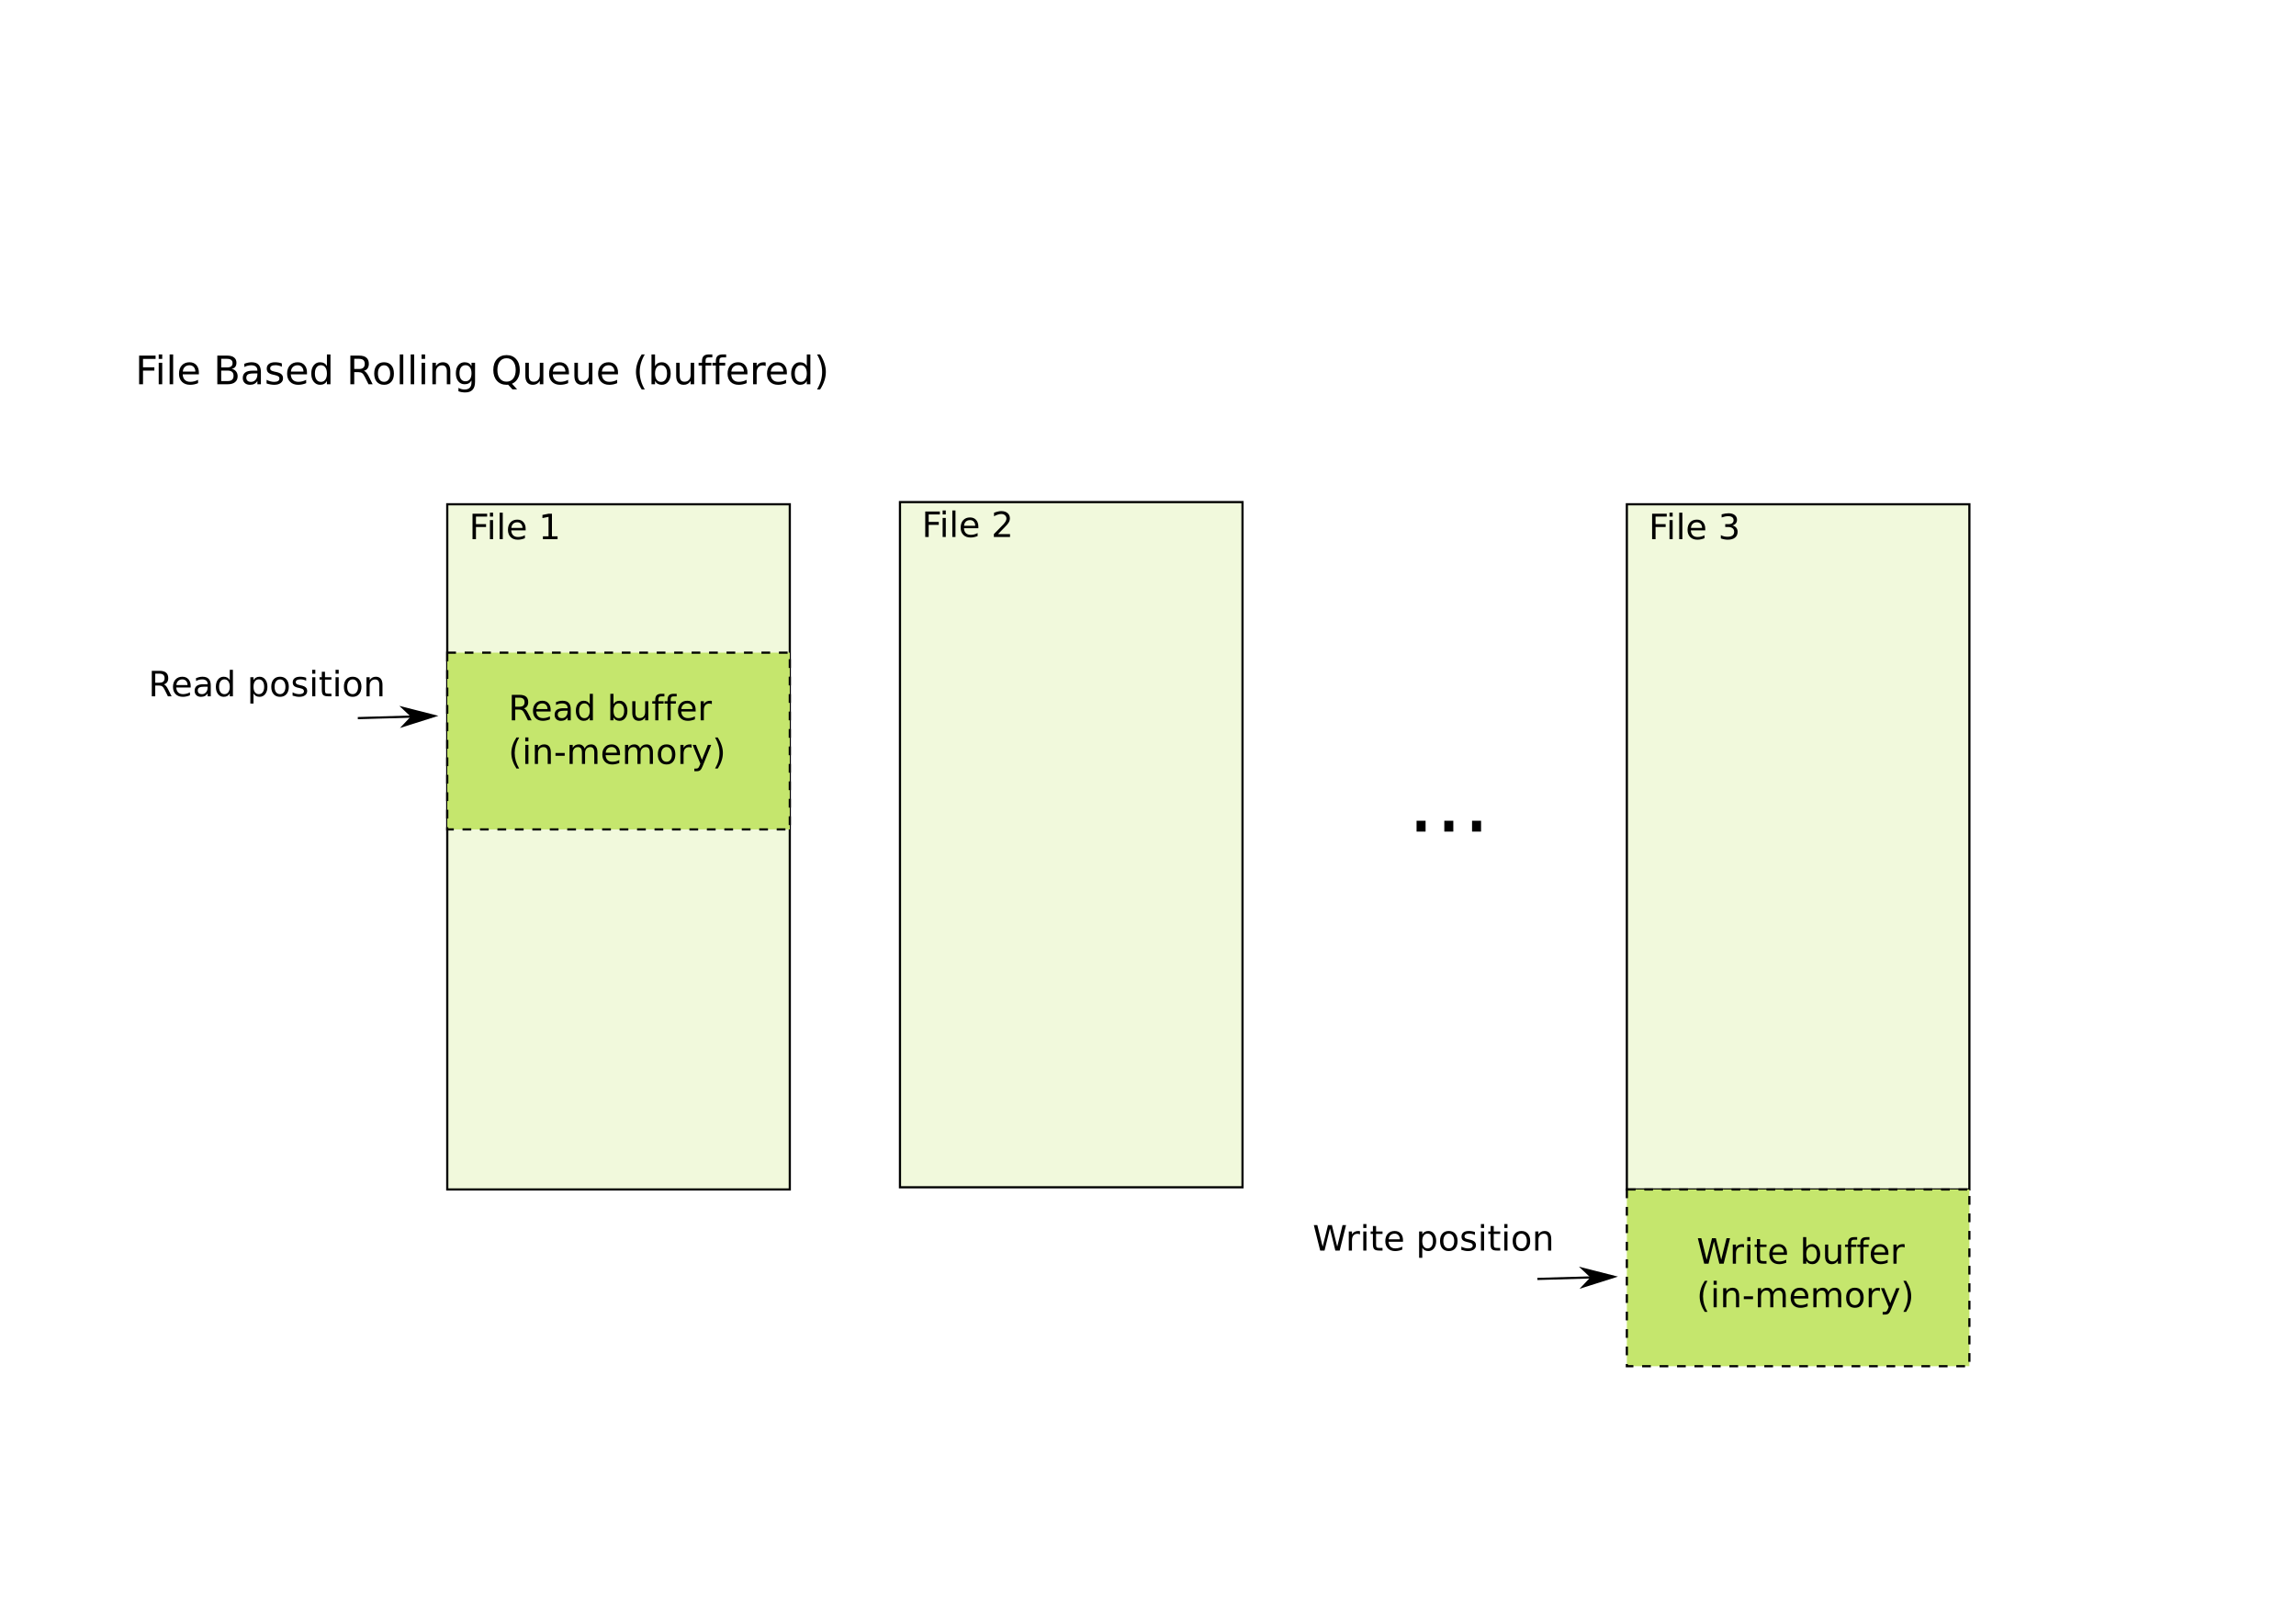
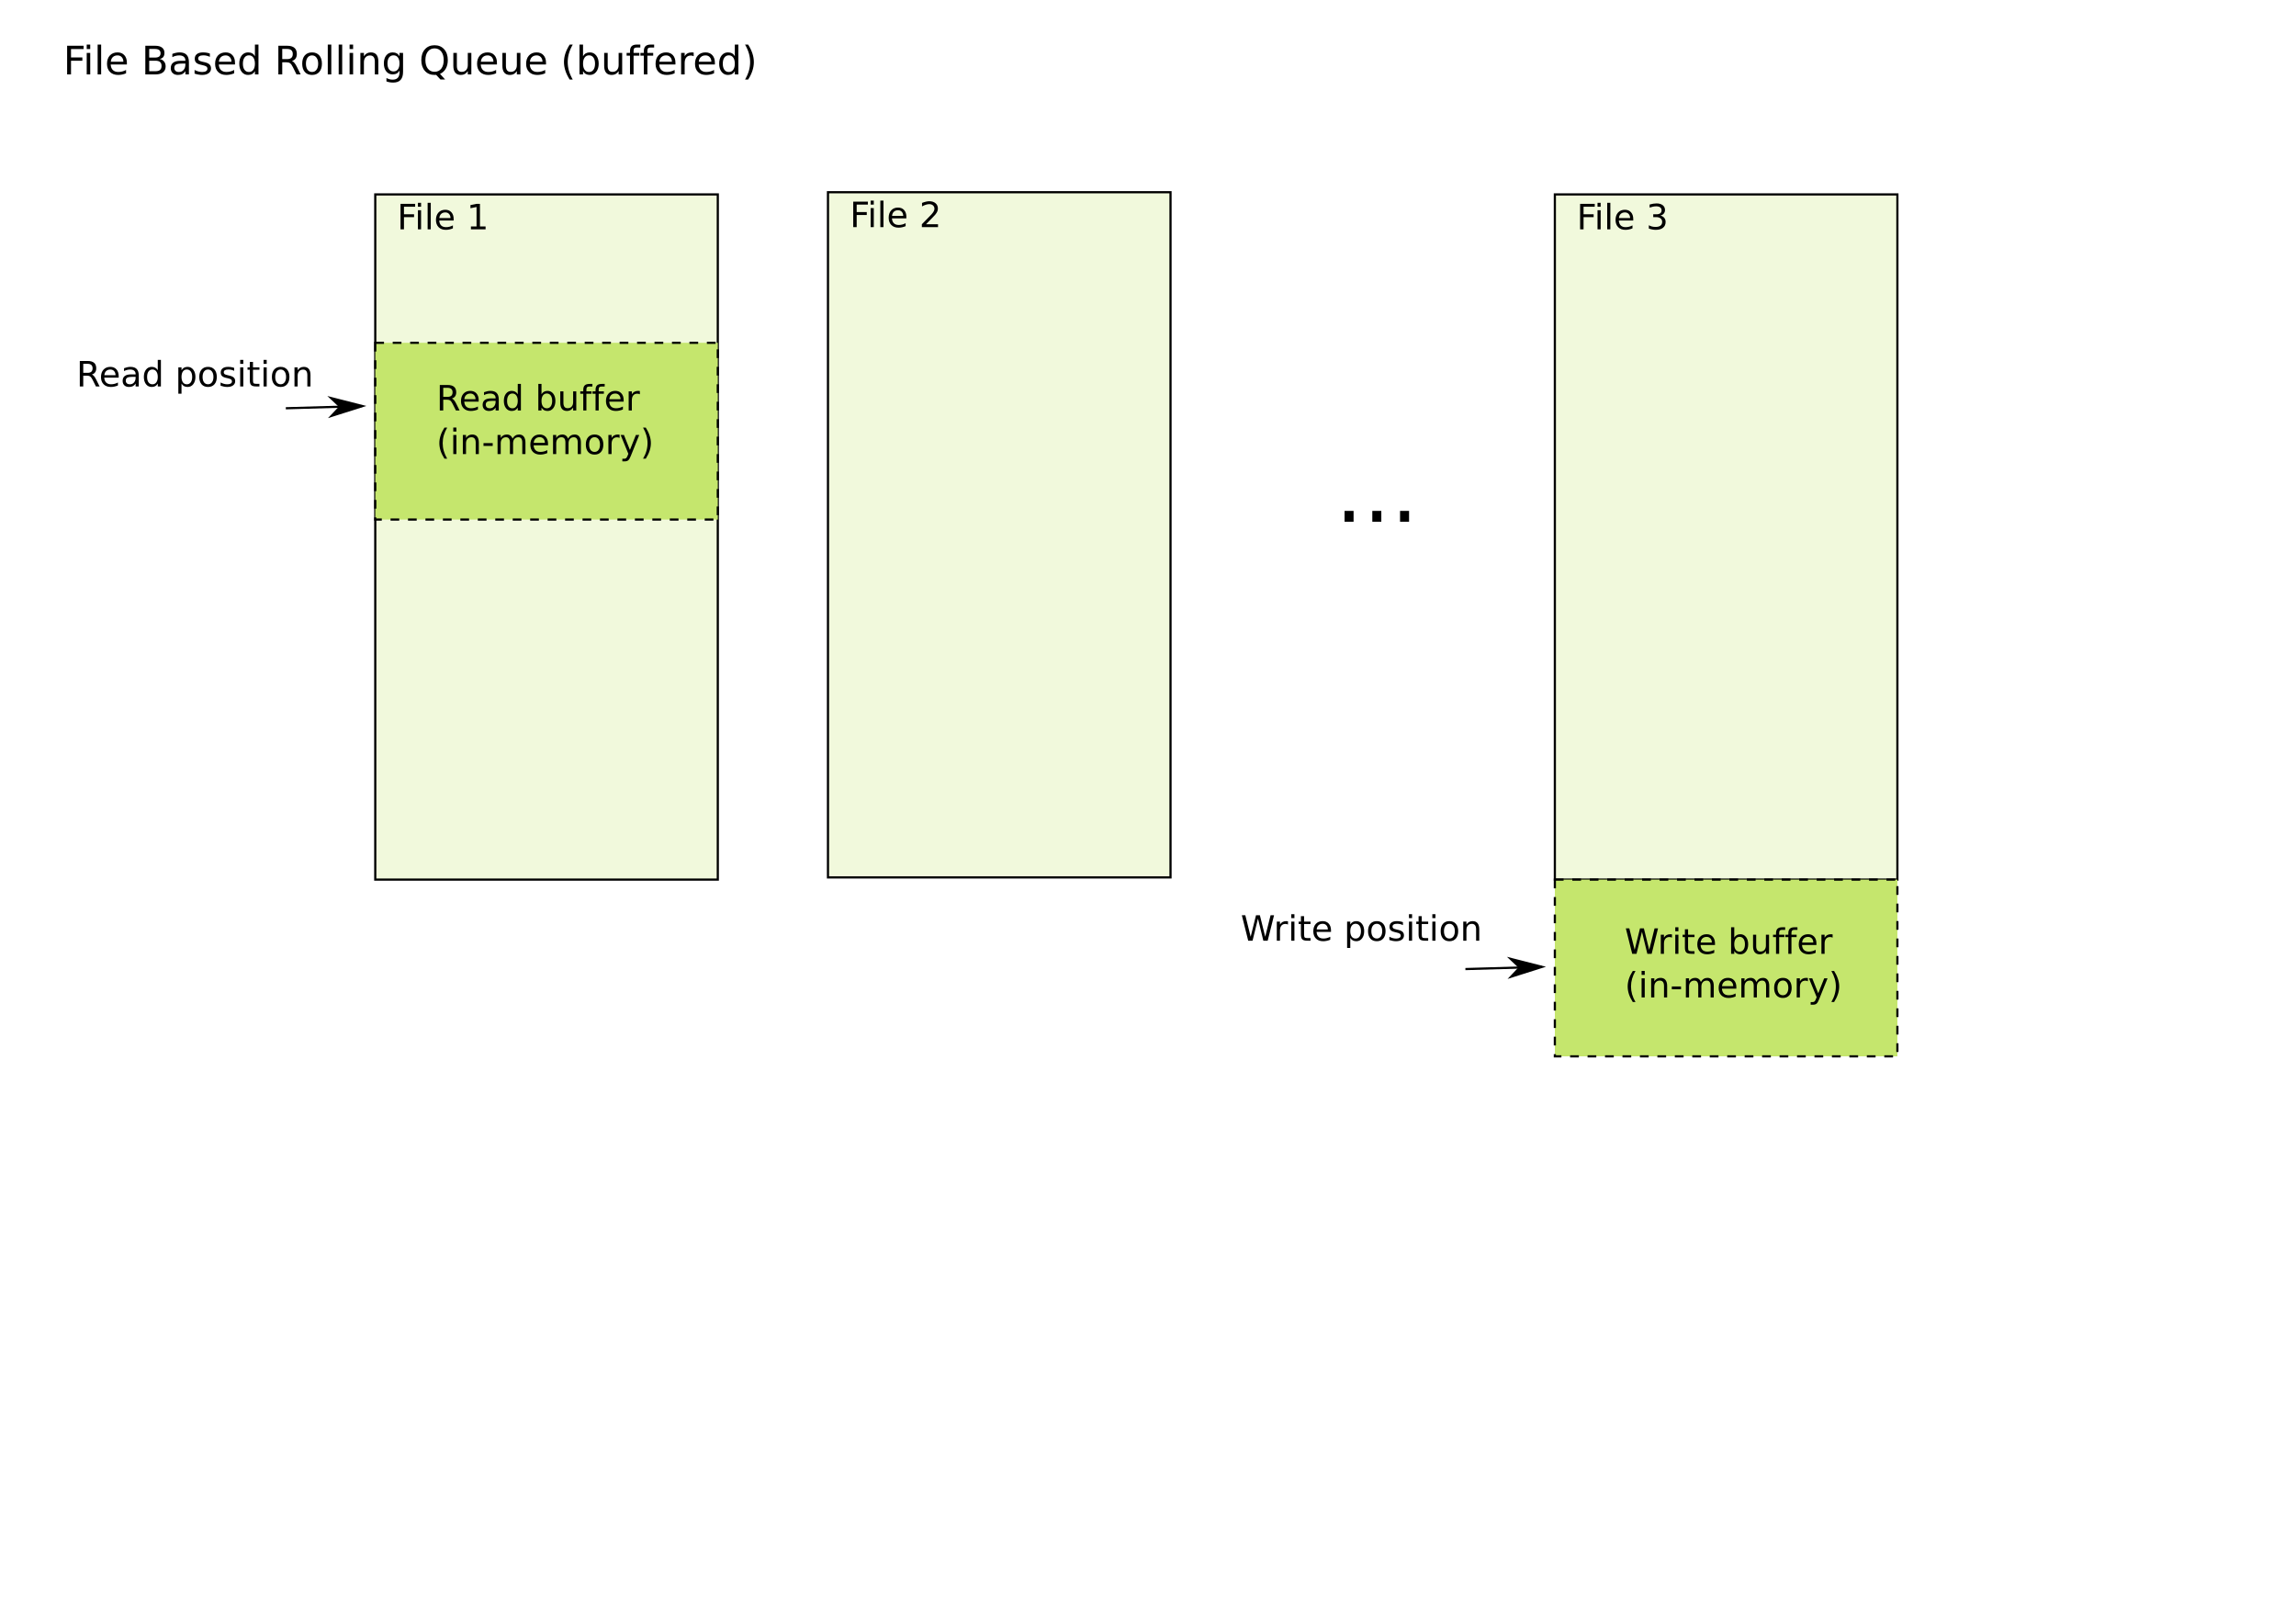
<svg xmlns="http://www.w3.org/2000/svg" width="1052.362" height="744.094" id="svg2" version="1.1">
  <defs id="defs4">
    <marker orient="auto" refY="0" refX="0" id="Arrow1Lend" style="overflow:visible">
      <path id="path5243" d="M 0,0 5,-5 -12.5,0 5,5 0,0 z" style="fill-rule:evenodd;stroke:#000000;stroke-width:1pt" transform="matrix(-0.8,0,0,-0.8,-10,0)" />
    </marker>
    <marker orient="auto" refY="0" refX="0" id="Arrow1Send" style="overflow:visible">
      <path id="path5255" d="M 0,0 5,-5 -12.5,0 5,5 0,0 z" style="fill-rule:evenodd;stroke:#000000;stroke-width:1pt" transform="matrix(-0.2,0,0,-0.2,-1.2,0)" />
    </marker>
    <marker orient="auto" refY="0" refX="0" id="Arrow1Lend-6" style="overflow:visible">
      <path id="path5243-4" d="M 0,0 5,-5 -12.5,0 5,5 0,0 z" style="fill-rule:evenodd;stroke:#000000;stroke-width:1pt" transform="matrix(-0.8,0,0,-0.8,-10,0)" />
    </marker>
  </defs>
  <g id="layer1" transform="translate(0,-308.2677)">
-     <rect style="fill:#f1f9dc;fill-opacity:1;fill-rule:evenodd;stroke:#000000;stroke-width:1px;stroke-linecap:butt;stroke-linejoin:miter;stroke-opacity:1" id="rect2985" width="157" height="314" x="205" y="539.362" />
-     <text xml:space="preserve" style="font-size:40px;font-style:normal;font-weight:normal;line-height:125%;letter-spacing:0px;word-spacing:0px;fill:#000000;fill-opacity:1;stroke:none;font-family:Bitstream Vera Sans" x="215" y="555.362" id="text5205">
-       <tspan id="tspan5207" x="215" y="555.362" style="font-size:16px">File 1</tspan>
+     <rect style="fill:#f1f9dc;fill-opacity:1;fill-rule:evenodd;stroke:#000000;stroke-width:1px;stroke-linecap:butt;stroke-linejoin:miter;stroke-opacity:1" id="rect2985" width="157" height="314" x="172" y="397.362" />
+     <text xml:space="preserve" style="font-size:40px;font-style:normal;font-weight:normal;line-height:125%;letter-spacing:0px;word-spacing:0px;fill:#000000;fill-opacity:1;stroke:none;font-family:Bitstream Vera Sans" x="182" y="413.362" id="text5205">
+       <tspan id="tspan5207" x="182" y="413.362" style="font-size:16px">File 1</tspan>
    </text>
-     <rect style="fill:#c5e66d;fill-opacity:1;stroke:#000000;stroke-width:1;stroke-miterlimit:4;stroke-opacity:1;stroke-dasharray:4, 4;stroke-dashoffset:0" id="rect5209" width="157" height="81" x="205" y="607.362" />
-     <text xml:space="preserve" style="font-size:40px;font-style:normal;font-weight:normal;line-height:125%;letter-spacing:0px;word-spacing:0px;fill:#000000;fill-opacity:1;stroke:none;font-family:Bitstream Vera Sans" x="68" y="627.362" id="text5230">
-       <tspan id="tspan5232" x="68" y="627.362" style="font-size:16px">Read position</tspan>
+     <rect style="fill:#c5e66d;fill-opacity:1;stroke:#000000;stroke-width:1;stroke-miterlimit:4;stroke-opacity:1;stroke-dasharray:4, 4;stroke-dashoffset:0" id="rect5209" width="157" height="81" x="172" y="465.362" />
+     <text xml:space="preserve" style="font-size:40px;font-style:normal;font-weight:normal;line-height:125%;letter-spacing:0px;word-spacing:0px;fill:#000000;fill-opacity:1;stroke:none;font-family:Bitstream Vera Sans" x="35" y="485.362" id="text5230">
+       <tspan id="tspan5232" x="35" y="485.362" style="font-size:16px">Read position</tspan>
    </text>
-     <path style="fill:none;stroke:#000000;stroke-width:1px;stroke-linecap:butt;stroke-linejoin:miter;stroke-opacity:1;marker-end:url(#Arrow1Lend)" d="m 164,637.362 35,-1" id="path5234" />
-     <text xml:space="preserve" style="font-size:40px;font-style:normal;font-weight:normal;line-height:125%;letter-spacing:0px;word-spacing:0px;fill:#000000;fill-opacity:1;stroke:none;font-family:Bitstream Vera Sans" x="233" y="638.362" id="text5866">
-       <tspan id="tspan5868" x="233" y="638.362" style="font-size:16px">Read buffer</tspan>
-       <tspan x="233" y="658.362" id="tspan5870" style="font-size:16px">(in-memory)</tspan>
+     <path style="fill:none;stroke:#000000;stroke-width:1px;stroke-linecap:butt;stroke-linejoin:miter;stroke-opacity:1;marker-end:url(#Arrow1Lend)" d="m 131,495.362 35,-1" id="path5234" />
+     <text xml:space="preserve" style="font-size:40px;font-style:normal;font-weight:normal;line-height:125%;letter-spacing:0px;word-spacing:0px;fill:#000000;fill-opacity:1;stroke:none;font-family:Bitstream Vera Sans" x="200" y="496.362" id="text5866">
+       <tspan id="tspan5868" x="200" y="496.362" style="font-size:16px">Read buffer</tspan>
+       <tspan x="200" y="516.362" id="tspan5870" style="font-size:16px">(in-memory)</tspan>
    </text>
-     <rect style="fill:#f1f9dc;fill-opacity:1;fill-rule:evenodd;stroke:#000000;stroke-width:1px;stroke-linecap:butt;stroke-linejoin:miter;stroke-opacity:1" id="rect2985-3" width="157" height="314" x="412.5" y="538.362" />
-     <text xml:space="preserve" style="font-size:40px;font-style:normal;font-weight:normal;line-height:125%;letter-spacing:0px;word-spacing:0px;fill:#000000;fill-opacity:1;stroke:none;font-family:Bitstream Vera Sans" x="422.5" y="554.362" id="text5205-6">
-       <tspan id="tspan5207-7" x="422.5" y="554.362" style="font-size:16px">File 2</tspan>
+     <rect style="fill:#f1f9dc;fill-opacity:1;fill-rule:evenodd;stroke:#000000;stroke-width:1px;stroke-linecap:butt;stroke-linejoin:miter;stroke-opacity:1" id="rect2985-3" width="157" height="314" x="379.5" y="396.362" />
+     <text xml:space="preserve" style="font-size:40px;font-style:normal;font-weight:normal;line-height:125%;letter-spacing:0px;word-spacing:0px;fill:#000000;fill-opacity:1;stroke:none;font-family:Bitstream Vera Sans" x="389.5" y="412.362" id="text5205-6">
+       <tspan id="tspan5207-7" x="389.5" y="412.362" style="font-size:16px">File 2</tspan>
    </text>
-     <rect style="fill:#f1f9dc;fill-opacity:1;fill-rule:evenodd;stroke:#000000;stroke-width:1px;stroke-linecap:butt;stroke-linejoin:miter;stroke-opacity:1" id="rect2985-5" width="157" height="314" x="745.661" y="539.362" />
-     <text xml:space="preserve" style="font-size:40px;font-style:normal;font-weight:normal;line-height:125%;letter-spacing:0px;word-spacing:0px;fill:#000000;fill-opacity:1;stroke:none;font-family:Bitstream Vera Sans" x="755.661" y="555.362" id="text5205-5">
-       <tspan id="tspan5207-8" x="755.661" y="555.362" style="font-size:16px">File 3</tspan>
+     <rect style="fill:#f1f9dc;fill-opacity:1;fill-rule:evenodd;stroke:#000000;stroke-width:1px;stroke-linecap:butt;stroke-linejoin:miter;stroke-opacity:1" id="rect2985-5" width="157" height="314" x="712.661" y="397.362" />
+     <text xml:space="preserve" style="font-size:40px;font-style:normal;font-weight:normal;line-height:125%;letter-spacing:0px;word-spacing:0px;fill:#000000;fill-opacity:1;stroke:none;font-family:Bitstream Vera Sans" x="722.661" y="413.362" id="text5205-5">
+       <tspan id="tspan5207-8" x="722.661" y="413.362" style="font-size:16px">File 3</tspan>
    </text>
-     <rect style="fill:#c5e66d;fill-opacity:1;stroke:#000000;stroke-width:1;stroke-miterlimit:4;stroke-opacity:1;stroke-dasharray:4, 4;stroke-dashoffset:0" id="rect5209-4" width="157" height="81" x="745.661" y="853.362" />
-     <text xml:space="preserve" style="font-size:40px;font-style:normal;font-weight:normal;line-height:125%;letter-spacing:0px;word-spacing:0px;fill:#000000;fill-opacity:1;stroke:none;font-family:Bitstream Vera Sans" x="601.661" y="881.362" id="text5230-0">
-       <tspan id="tspan5232-8" x="601.661" y="881.362" style="font-size:16px">Write position</tspan>
+     <rect style="fill:#c5e66d;fill-opacity:1;stroke:#000000;stroke-width:1;stroke-miterlimit:4;stroke-opacity:1;stroke-dasharray:4, 4;stroke-dashoffset:0" id="rect5209-4" width="157" height="81" x="712.661" y="711.362" />
+     <text xml:space="preserve" style="font-size:40px;font-style:normal;font-weight:normal;line-height:125%;letter-spacing:0px;word-spacing:0px;fill:#000000;fill-opacity:1;stroke:none;font-family:Bitstream Vera Sans" x="568.661" y="739.362" id="text5230-0">
+       <tspan id="tspan5232-8" x="568.661" y="739.362" style="font-size:16px">Write position</tspan>
    </text>
-     <path style="fill:none;stroke:#000000;stroke-width:1px;stroke-linecap:butt;stroke-linejoin:miter;stroke-opacity:1;marker-end:url(#Arrow1Lend)" d="m 704.661,894.362 35,-1" id="path5234-7" />
-     <text xml:space="preserve" style="font-size:40px;font-style:normal;font-weight:normal;line-height:125%;letter-spacing:0px;word-spacing:0px;fill:#000000;fill-opacity:1;stroke:none;font-family:Bitstream Vera Sans" x="777.661" y="887.362" id="text5866-8">
-       <tspan id="tspan5868-1" x="777.661" y="887.362" style="font-size:16px">Write buffer</tspan>
-       <tspan x="777.661" y="907.362" id="tspan5870-1" style="font-size:16px">(in-memory)</tspan>
+     <path style="fill:none;stroke:#000000;stroke-width:1px;stroke-linecap:butt;stroke-linejoin:miter;stroke-opacity:1;marker-end:url(#Arrow1Lend)" d="m 671.661,752.362 35,-1" id="path5234-7" />
+     <text xml:space="preserve" style="font-size:40px;font-style:normal;font-weight:normal;line-height:125%;letter-spacing:0px;word-spacing:0px;fill:#000000;fill-opacity:1;stroke:none;font-family:Bitstream Vera Sans" x="744.661" y="745.362" id="text5866-8">
+       <tspan id="tspan5868-1" x="744.661" y="745.362" style="font-size:16px">Write buffer</tspan>
+       <tspan x="744.661" y="765.362" id="tspan5870-1" style="font-size:16px">(in-memory)</tspan>
    </text>
-     <text xml:space="preserve" style="font-size:40px;font-style:normal;font-weight:normal;line-height:125%;letter-spacing:0px;word-spacing:0px;fill:#000000;fill-opacity:1;stroke:none;font-family:Bitstream Vera Sans" x="645" y="689.362" id="text5976">
-       <tspan id="tspan5978" x="645" y="689.362">...</tspan>
+     <text xml:space="preserve" style="font-size:40px;font-style:normal;font-weight:normal;line-height:125%;letter-spacing:0px;word-spacing:0px;fill:#000000;fill-opacity:1;stroke:none;font-family:Bitstream Vera Sans" x="612" y="547.362" id="text5976">
+       <tspan id="tspan5978" x="612" y="547.362">...</tspan>
    </text>
-     <text xml:space="preserve" style="font-size:40px;font-style:normal;font-weight:normal;line-height:125%;letter-spacing:0px;word-spacing:0px;fill:#000000;fill-opacity:1;stroke:none;font-family:Bitstream Vera Sans" x="62" y="484.362" id="text5980">
-       <tspan id="tspan5982" x="62" y="484.362" style="font-size:18px">File Based Rolling Queue (buffered)</tspan>
+     <text xml:space="preserve" style="font-size:40px;font-style:normal;font-weight:normal;line-height:125%;letter-spacing:0px;word-spacing:0px;fill:#000000;fill-opacity:1;stroke:none;font-family:Bitstream Vera Sans" x="29" y="342.362" id="text5980">
+       <tspan id="tspan5982" x="29" y="342.362" style="font-size:18px">File Based Rolling Queue (buffered)</tspan>
    </text>
  </g>
</svg>
